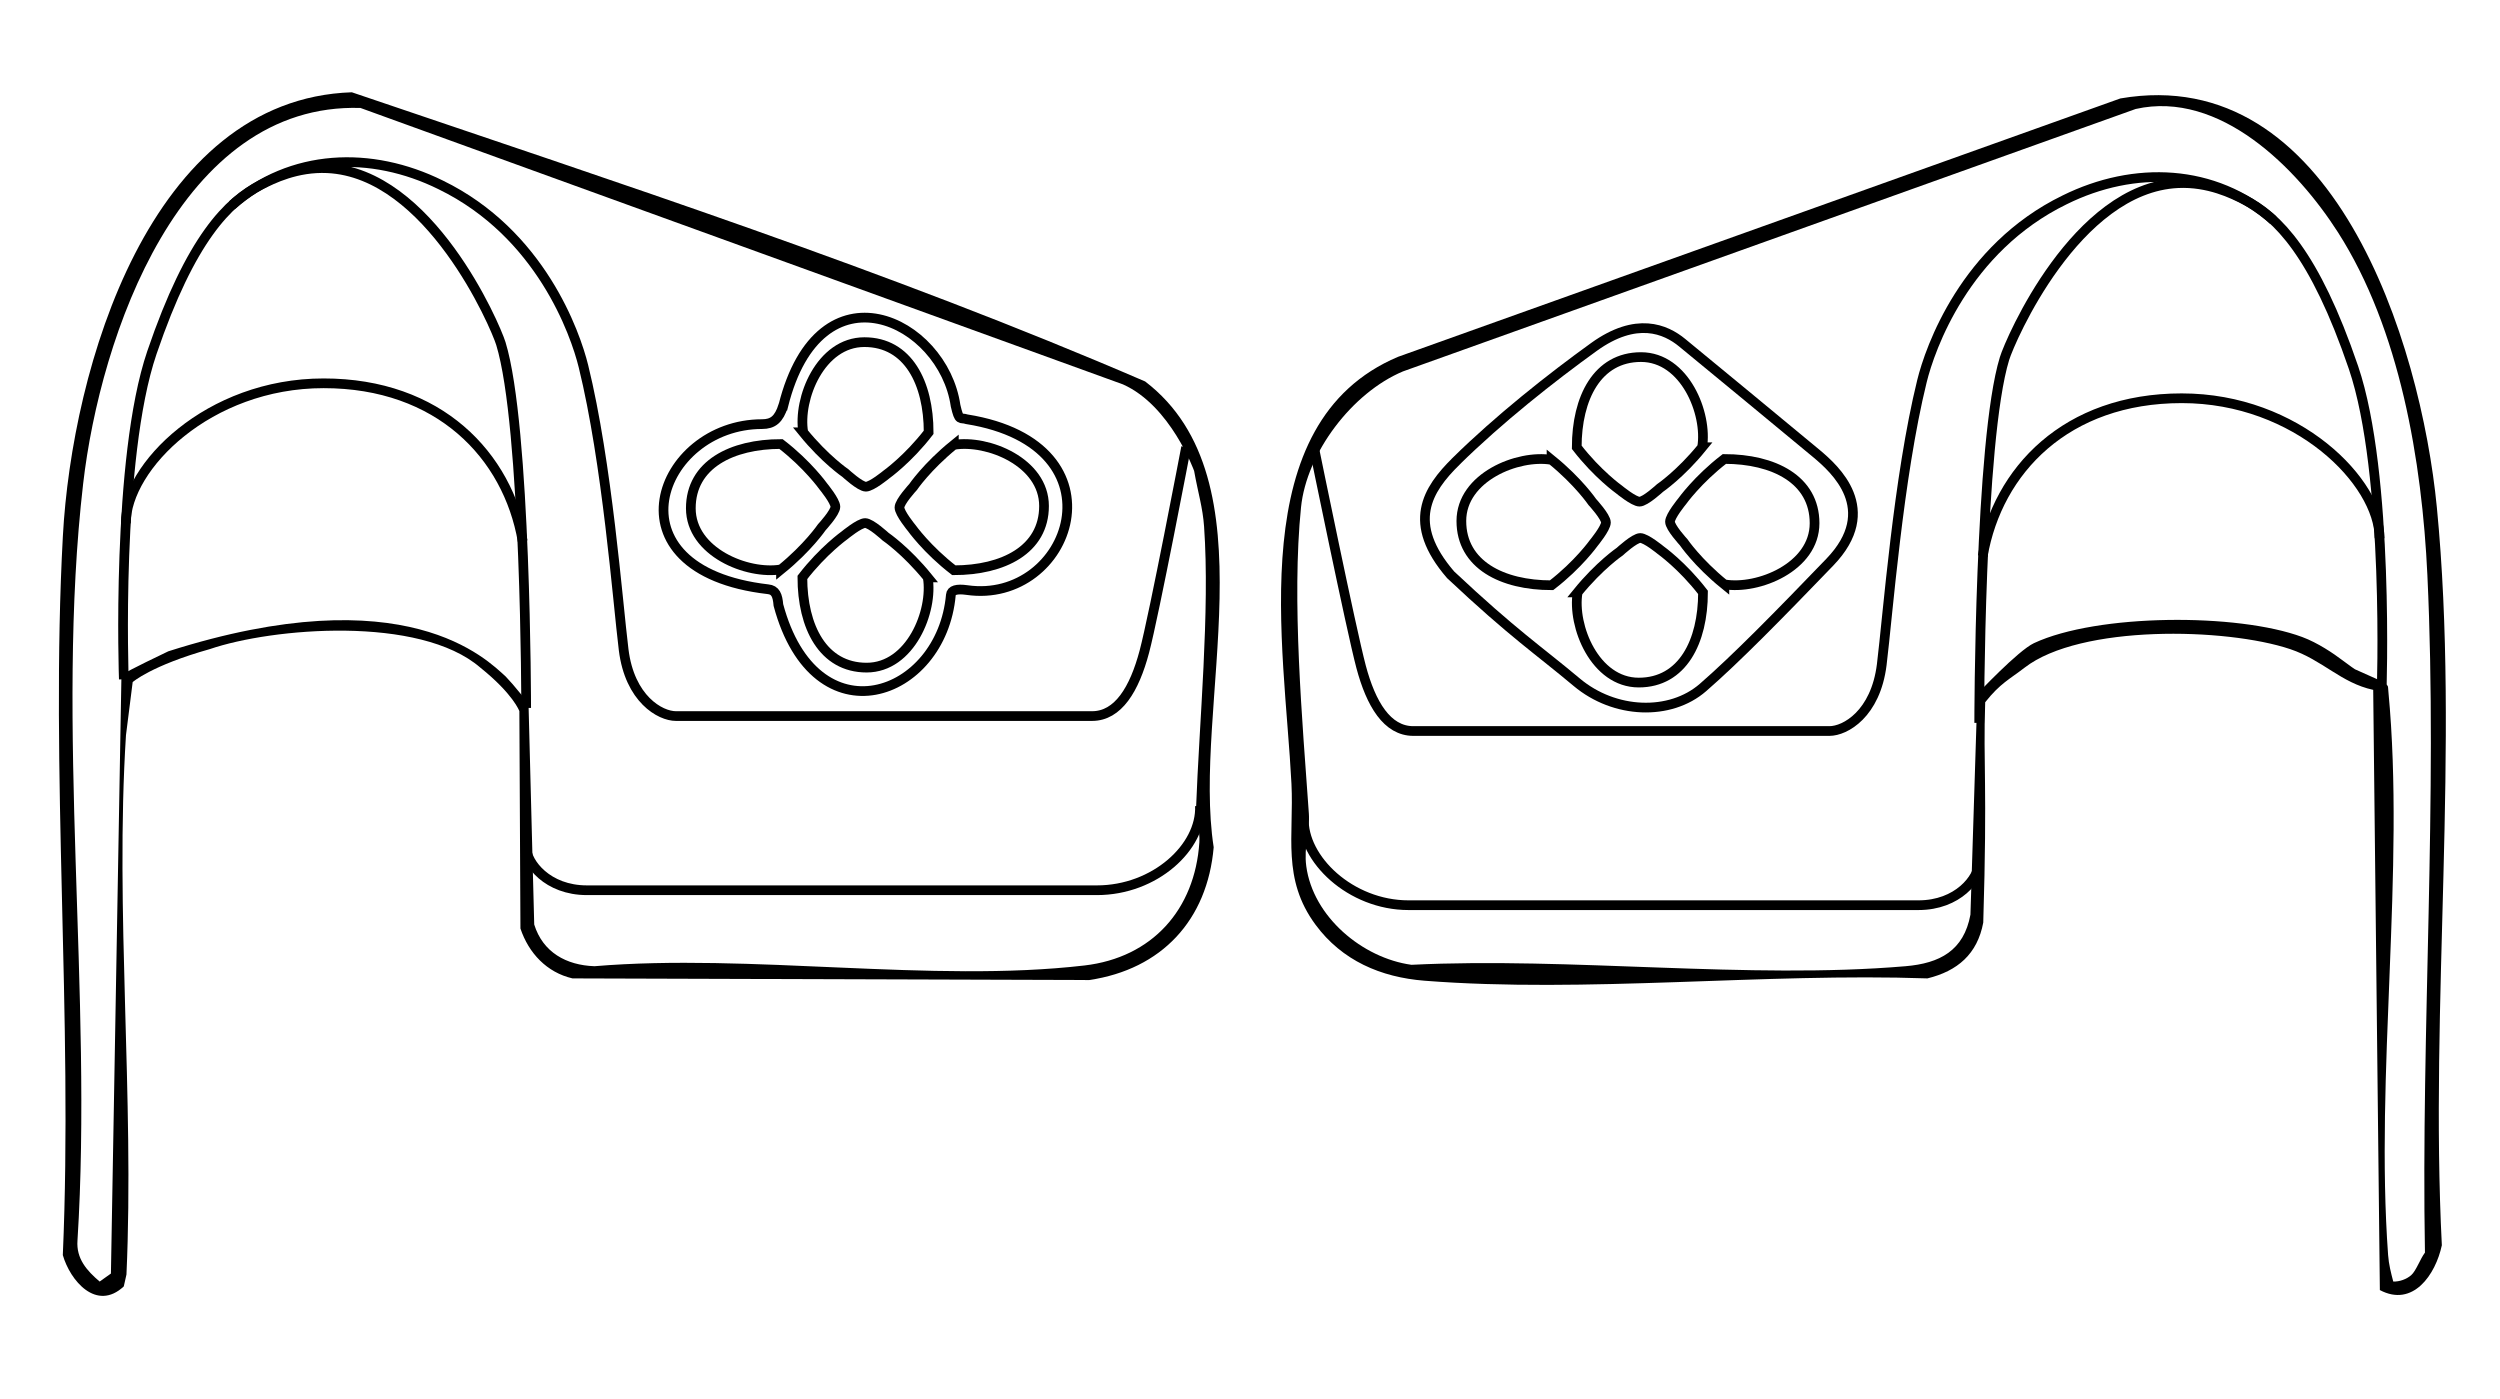
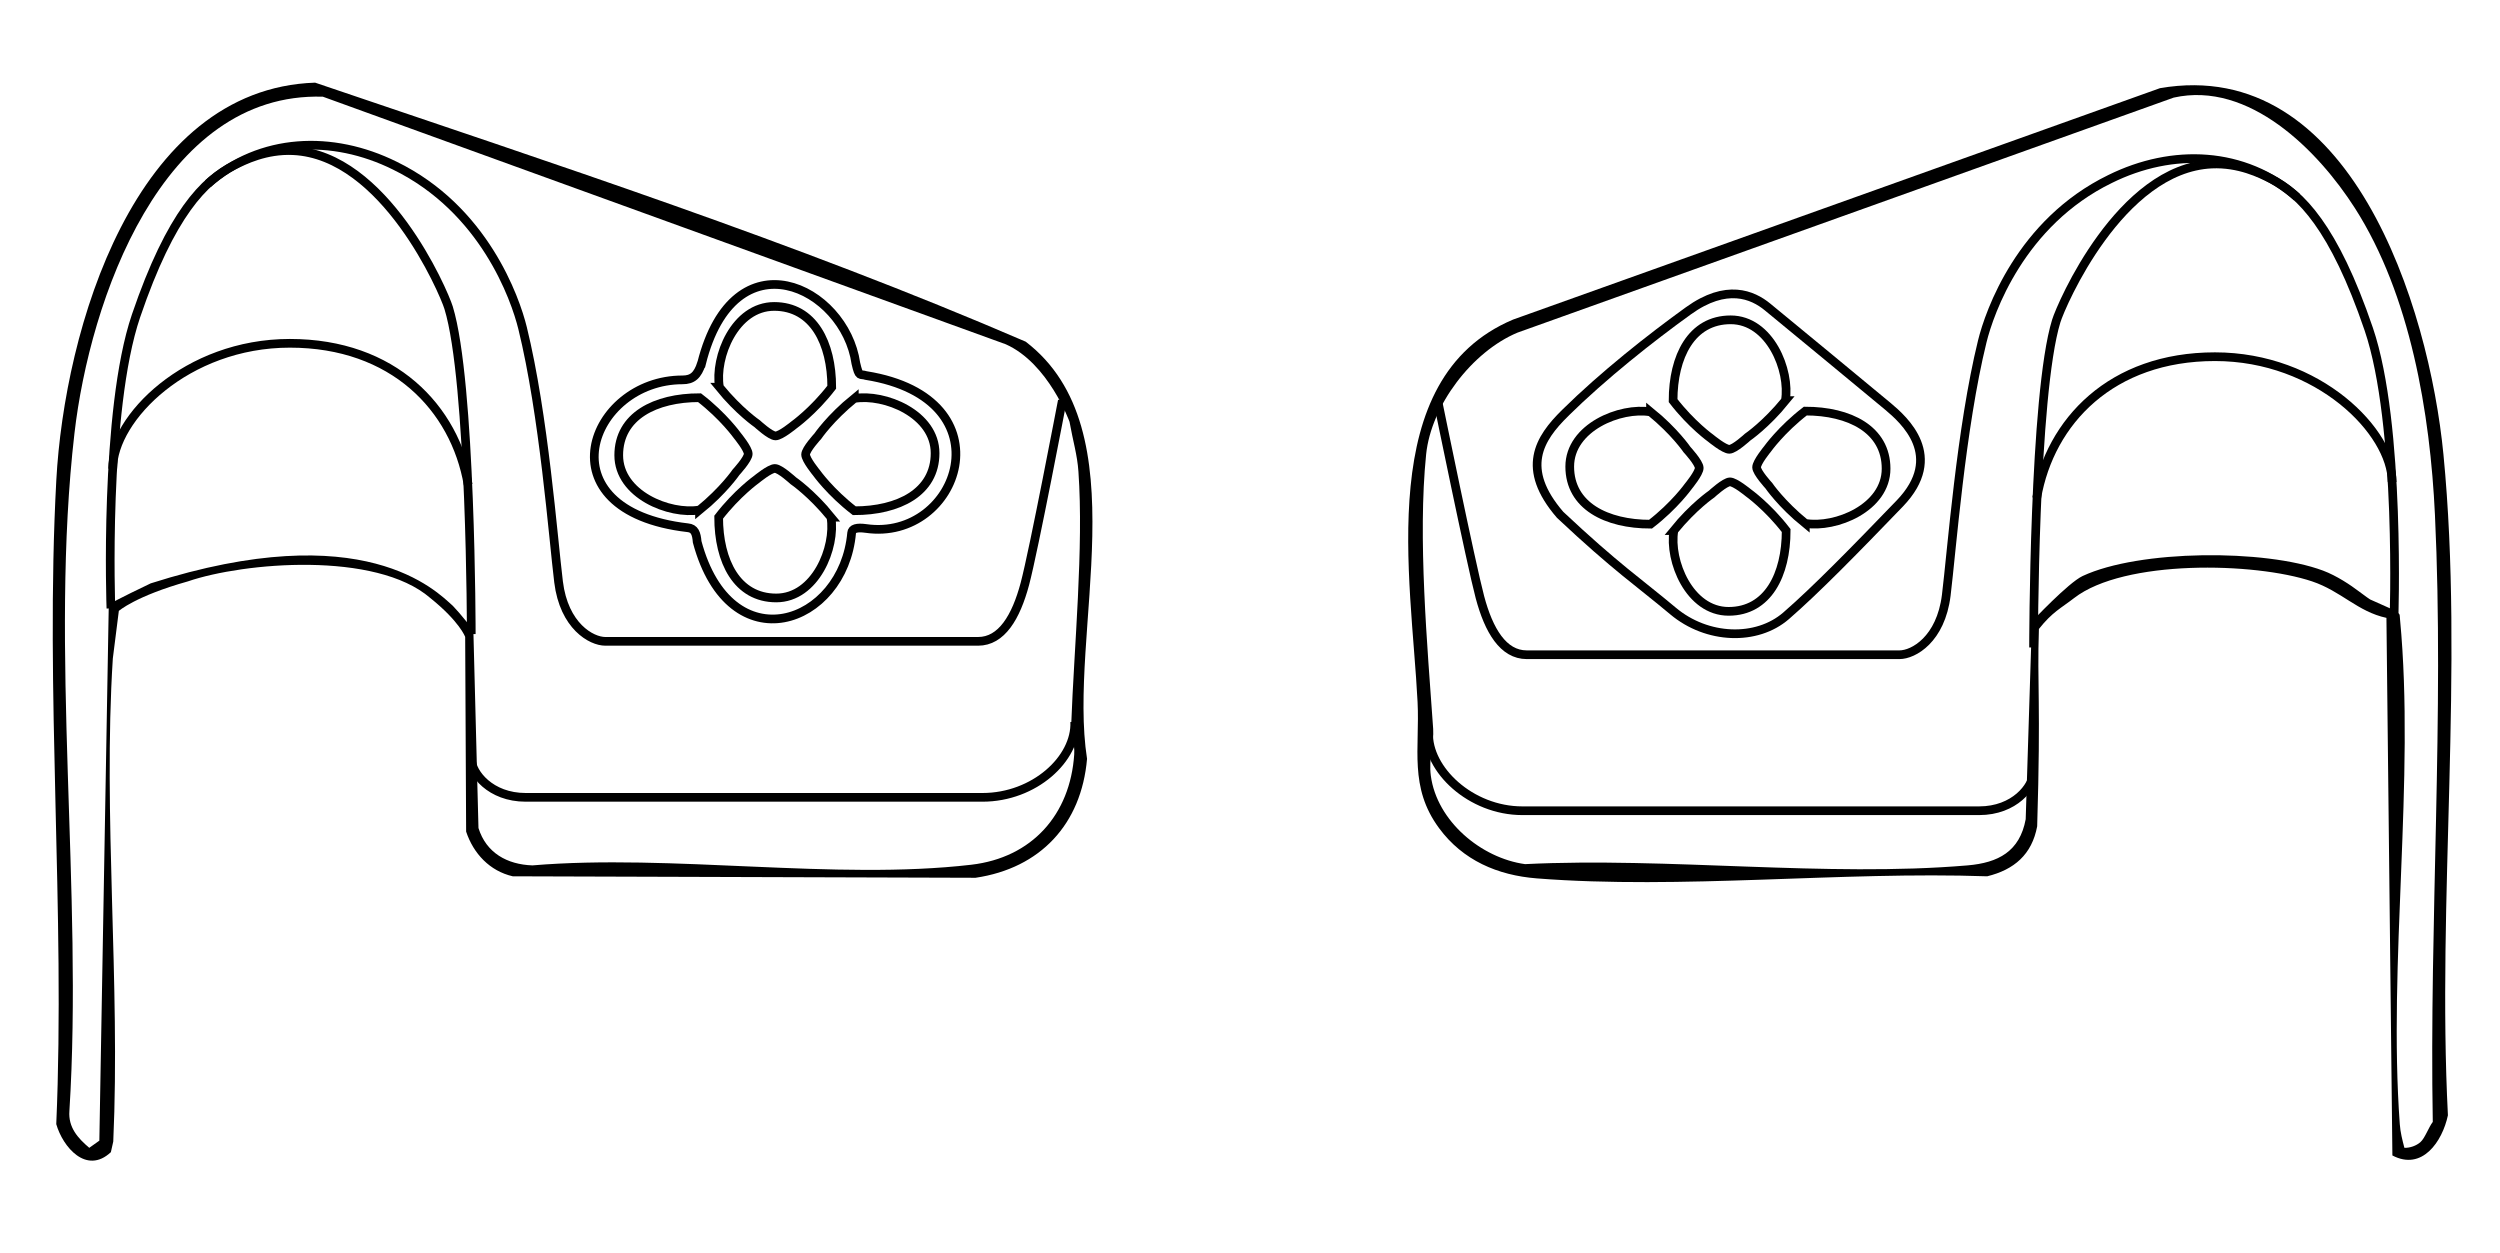
- <svg xmlns="http://www.w3.org/2000/svg" viewBox="0 0 515 288">
-   <g id="Ebene_1">
+ <svg xmlns="http://www.w3.org/2000/svg" viewBox="-30 0 575 288">
+   <g transform="translate(-30 0)">
    <path d="M27.33,140.52l-1.38,10.93c-2.29,36.13,1.75,74.71.1,111.1l-.55,2.45c-5.64,5.26-11.06-1.21-12.56-6.45,2.11-48.76-2.62-99.59.01-148.09,1.87-34.54,17.86-90.06,59.53-91.45,54.75,18.62,110.43,36.7,163.42,59.57,26.56,20.31,9.61,67.03,14.12,95.95-1.3,15.04-10.74,25.15-25.64,27.36l-106.45-.34c-5.28-1.22-9.03-5.21-10.72-10.28l-.22-44.78s-1.25-3.51-8.04-8.96c-12.51-10.81-42.87-8.21-55.74-3.81-12.05,3.39-15.89,6.8-15.89,6.8ZM231.32,79.18L74.26,22.24c-37.12-1.15-53.61,46.98-57.13,77.39-5.76,49.66,2.01,105.54-1.17,155.92-.28,3.73,1.93,6.21,4.57,8.45l2.32-1.65,2.17-123.34s2.32-1.35,9.65-4.84c49.01-15.63,65.7,1.79,69.49,5.18l1.46,1.61,3.25,3.9,1.18,45.59c1.78,5.73,6.61,8.39,12.41,8.59,31.99-2.69,69.62,3.5,100.93-.15,13.96-1.63,22.76-11.51,23.68-25.38.17-2.49-.77-4.71-.69-6.84.66-17.97,2.89-40.72,1.66-58.2-.27-3.89-1.24-6.93-2.05-11.46,0,0-4.83-13.45-14.67-17.83Z" />
+     <g fill="none" stroke="#000" stroke-miterlimit="10" stroke-width="2">
+       <path d="M25.51,139.93s-1.66-45.41,5.78-67.29c8.03-23.59,15.76-31.14,22.43-34.55,2.4-1.23,7.43-3.73,13.7-3.44,21.08.97,34.59,32.33,35.76,36.13,5.21,16.96,5.21,75.05,5.21,75.05" />
+       <path d="M108.4,174.59c.08,3.2,4.36,8.8,12.51,8.8h105.05c11.94,0,21.58-8.88,21.23-17.37" />
+       <path d="M47.82,42.26c12.14-10.66,28.64-11.26,42.97-4.17,20.58,10.03,27.74,30.6,29.4,37.36,4.9,19.92,7.03,48.24,8.28,58.39s7.53,13.67,10.77,13.67h85.72c5.39,0,8.72-5.54,10.77-13.25s8.61-42.14,8.61-42.14" />
+       <path d="M25.92,107.8c0-11.57,16.96-28.84,40.75-28.84s37.92,14.83,41,32.52" />
+       <path d="M165.47,89.06c-1.16-6.94,3.57-18.58,12.59-18.58s13.24,8.44,13.24,18.58c-4.25,5.52-8.72,8.7-8.72,8.7,0,0-3.03,2.5-4.21,2.5s-4.21-2.8-4.21-2.8c0,0-4.19-2.85-8.7-8.4Z" />
+       <path d="M196.49,91.64c6.94-1.16,18.58,3.57,18.58,12.59s-8.44,13.24-18.58,13.24c-5.52-4.25-8.7-8.72-8.7-8.72,0,0-2.5-3.03-2.5-4.21s2.8-4.21,2.8-4.21c0,0,2.85-4.19,8.4-8.7Z" />
+       <path d="M160.89,117.3c-6.94,1.16-18.58-3.57-18.58-12.59s8.44-13.24,18.58-13.24c5.52,4.25,8.7,8.72,8.7,8.72,0,0,2.5,3.03,2.5,4.21s-2.8,4.21-2.8,4.21c0,0-2.85,4.19-8.4,8.7Z" />
+       <path d="M191.12,118.95c1.16,6.94-3.57,18.58-12.59,18.58s-13.24-8.44-13.24-18.58c4.25-5.52,8.72-8.7,8.72-8.7,0,0,3.03-2.5,4.21-2.5s4.21,2.8,4.21,2.8c0,0,4.19,2.85,8.7,8.4Z" />
+       <path d="M161.36,83.58c7.54-30.03,32.96-17.59,35.49,0,.78,3.37.92,2.32,2.33,2.79,33.18,5.33,21.34,38.27,0,35.18q-3.18-.45-3.3.99c-1.89,21.25-27.94,30.3-35.53,2.1-.17-2-.58-3.11-2.16-3.26-33.88-3.91-22.61-34.01-1.21-34.01,2.28,0,3.46-1,4.37-3.79Z" />
+     </g>
+   </g>
+   <g transform="translate(30 0)">
    <path d="M490.25,265.75l-1.37-123.64c-6.62-1.42-10.41-6.15-17.1-8.39-13.25-4.44-43.24-5.08-54.73,3.83-3.02,2.34-5.01,3.2-8.1,7.11-.44,13.09.48,16.62-.4,45.39-1.21,6.5-5.32,9.99-11.5,11.5-33.51-1.17-70.45,3.08-103.59.48-9.01-.71-17.01-4.15-22.46-11.54-6.98-9.45-4.42-18.33-4.96-29.04-1.43-28.6-10.17-74.39,21.97-87.95l148.78-53.22c43.8-7.57,61.88,50.08,65.2,84.22,4.78,49.16-1.5,102.39,1.03,152.02-1.28,6.03-5.93,12.87-12.78,9.23ZM496.7,262.69c1.03-.9,1.89-3.42,2.84-4.65-.82-45.92,2.66-93.78.5-139.58-1.1-23.41-5.65-50.64-18.41-70.59-8.48-13.26-24.34-29.3-41.68-25.42l-150.94,54.06c-10.46,4.39-19.86,16.76-21,28-1.95,19.17.27,43.93,1.62,63.15.22,3.13-1.07,6.77-.54,10.76,1.39,10.44,11.58,18.94,21.67,20.33,32.83-1.63,69.36,3.05,101.78.29,7.06-.6,12-3.2,13.37-10.62l1.43-45.48s8.37-8.91,11.65-10.45c13.02-6.09,41.94-6.23,55.28-1.26,3.2,1.19,6.44,3.39,8.24,4.76,1.6,1.22,2.61,1.88,2.61,1.88l5.75,2.57c1.27,1.1.99.49,1.14,2.05,3.47,36.75-2.77,78.84-.06,116.05.14,1.93.58,3.62,1.06,5.46,1.29.04,2.72-.47,3.69-1.31Z" />
-   </g>
-   <g id="Ebene_3" fill="none" stroke="#000" stroke-miterlimit="10" stroke-width="2">
-     <path d="M25.51,139.93s-1.66-45.41,5.78-67.29c8.03-23.59,15.76-31.14,22.43-34.55,2.4-1.23,7.43-3.73,13.7-3.44,21.08.97,34.59,32.33,35.76,36.13,5.21,16.96,5.21,75.05,5.21,75.05" />
-     <path d="M108.4,174.59c.08,3.2,4.36,8.8,12.51,8.8h105.05c11.94,0,21.58-8.88,21.23-17.37" />
-     <path d="M47.82,42.26c12.14-10.66,28.64-11.26,42.97-4.17,20.58,10.03,27.74,30.6,29.4,37.36,4.9,19.92,7.03,48.24,8.28,58.39s7.53,13.67,10.77,13.67h85.72c5.39,0,8.72-5.54,10.77-13.25s8.61-42.14,8.61-42.14" />
-     <path d="M25.92,107.8c0-11.57,16.96-28.84,40.75-28.84s37.92,14.83,41,32.52" />
-     <path d="M165.47,89.06c-1.16-6.94,3.57-18.58,12.59-18.58s13.24,8.44,13.24,18.58c-4.25,5.52-8.72,8.7-8.72,8.7,0,0-3.03,2.5-4.21,2.5s-4.21-2.8-4.21-2.8c0,0-4.19-2.85-8.7-8.4Z" />
-     <path d="M196.49,91.64c6.94-1.16,18.58,3.57,18.58,12.59s-8.44,13.24-18.58,13.24c-5.52-4.25-8.7-8.72-8.7-8.72,0,0-2.5-3.03-2.5-4.21s2.8-4.21,2.8-4.21c0,0,2.85-4.19,8.4-8.7Z" />
-     <path d="M160.89,117.3c-6.94,1.16-18.58-3.57-18.58-12.59s8.44-13.24,18.58-13.24c5.52,4.25,8.7,8.72,8.7,8.72,0,0,2.5,3.03,2.5,4.21s-2.8,4.21-2.8,4.21c0,0-2.85,4.19-8.4,8.7Z" />
-     <path d="M191.12,118.95c1.16,6.94-3.57,18.58-12.59,18.58s-13.24-8.44-13.24-18.58c4.25-5.52,8.72-8.7,8.72-8.7,0,0,3.03-2.5,4.21-2.5s4.21,2.8,4.21,2.8c0,0,4.19,2.85,8.7,8.4Z" />
-     <path d="M490.6,143.01s1.66-45.41-5.78-67.29c-8.03-23.59-15.76-31.14-22.43-34.55-2.4-1.23-7.43-3.73-13.7-3.44-21.08.97-34.59,32.33-35.76,36.13-5.21,16.96-5.21,75.05-5.21,75.05" />
-     <path d="M407.71,177.67c-.08,3.2-4.36,8.8-12.51,8.8-8.14,0-97.86,0-105.05,0-11.94,0-21.9-9.53-21.56-18.02" />
-     <path d="M468.29,45.34c-12.14-10.66-28.64-11.26-42.97-4.17-20.58,10.03-27.74,30.6-29.4,37.36-4.9,19.92-7.03,48.24-8.28,58.39-1.26,10.15-7.53,13.67-10.77,13.67s-80.33,0-85.72,0c-5.39,0-8.72-5.54-10.77-13.25-2.05-7.71-9.64-44.87-9.64-44.87" />
-     <path d="M490.19,110.88c0-11.57-16.96-28.84-40.75-28.84s-37.92,14.83-41,32.52" />
-     <path d="M350.64,92.14c1.16-6.94-3.57-18.58-12.59-18.58s-13.24,8.44-13.24,18.58c4.25,5.52,8.72,8.7,8.72,8.7,0,0,3.03,2.5,4.21,2.5s4.21-2.8,4.21-2.8c0,0,4.19-2.85,8.7-8.4Z" />
-     <path d="M319.62,94.73c-6.94-1.16-18.58,3.57-18.58,12.59,0,9.02,8.44,13.24,18.58,13.24,5.52-4.25,8.7-8.72,8.7-8.72,0,0,2.5-3.03,2.5-4.21s-2.8-4.21-2.8-4.21c0,0-2.85-4.19-8.4-8.7Z" />
-     <path d="M355.22,120.38c6.94,1.16,18.58-3.57,18.58-12.59s-8.44-13.24-18.58-13.24c-5.52,4.25-8.7,8.72-8.7,8.72,0,0-2.5,3.03-2.5,4.21s2.8,4.21,2.8,4.21c0,0,2.85,4.19,8.4,8.7Z" />
-     <path d="M324.99,122.03c-1.16,6.94,3.57,18.58,12.59,18.58,9.02,0,13.24-8.44,13.24-18.58-4.25-5.52-8.72-8.7-8.72-8.7,0,0-3.03-2.5-4.21-2.5s-4.21,2.8-4.21,2.8c0,0-4.19,2.85-8.7,8.4Z" />
-     <path d="M299.98,94.99c8.75-8.62,19.6-17.2,28.36-23.51s14.78-3.69,18.19-.88,24.05,19.8,27.71,22.88,13.19,11.44,2.69,22.34-19.32,19.9-26.11,25.8-18.22,5.46-26-1.07-13.1-10.02-25.99-22.14c-9.18-10.65-4.85-17.51,1.15-23.41Z" />
-     <path d="M161.36,83.58c7.54-30.03,32.96-17.59,35.49,0,.78,3.37.92,2.32,2.33,2.79,33.18,5.33,21.34,38.27,0,35.18q-3.18-.45-3.3.99c-1.89,21.25-27.94,30.3-35.53,2.1-.17-2-.58-3.11-2.16-3.26-33.88-3.91-22.61-34.01-1.21-34.01,2.28,0,3.46-1,4.37-3.79Z" />
+     <g fill="none" stroke="#000" stroke-miterlimit="10" stroke-width="2">
+       <path d="M490.6,143.01s1.66-45.41-5.78-67.29c-8.03-23.59-15.76-31.14-22.43-34.55-2.4-1.23-7.43-3.73-13.7-3.44-21.08.97-34.59,32.33-35.76,36.13-5.21,16.96-5.21,75.05-5.21,75.05" />
+       <path d="M407.71,177.67c-.08,3.2-4.36,8.8-12.51,8.8-8.14,0-97.86,0-105.05,0-11.94,0-21.9-9.53-21.56-18.02" />
+       <path d="M468.29,45.34c-12.14-10.66-28.64-11.26-42.97-4.17-20.58,10.03-27.74,30.6-29.4,37.36-4.9,19.92-7.03,48.24-8.28,58.39-1.26,10.15-7.53,13.67-10.77,13.67s-80.33,0-85.72,0c-5.39,0-8.72-5.54-10.77-13.25-2.05-7.71-9.64-44.87-9.64-44.87" />
+       <path d="M490.19,110.88c0-11.57-16.96-28.84-40.75-28.84s-37.92,14.83-41,32.52" />
+       <path d="M350.64,92.14c1.16-6.94-3.57-18.58-12.59-18.58s-13.24,8.44-13.24,18.58c4.25,5.52,8.72,8.7,8.72,8.7,0,0,3.03,2.5,4.21,2.5s4.21-2.8,4.21-2.8c0,0,4.19-2.85,8.7-8.4Z" />
+       <path d="M319.62,94.73c-6.94-1.16-18.58,3.57-18.58,12.59,0,9.02,8.44,13.24,18.58,13.24,5.52-4.25,8.7-8.72,8.7-8.72,0,0,2.5-3.03,2.5-4.21s-2.8-4.21-2.8-4.21c0,0-2.85-4.19-8.4-8.7Z" />
+       <path d="M355.22,120.38c6.94,1.16,18.58-3.57,18.58-12.59s-8.44-13.24-18.58-13.24c-5.52,4.25-8.7,8.72-8.7,8.72,0,0-2.5,3.03-2.5,4.21s2.8,4.21,2.8,4.21c0,0,2.85,4.19,8.4,8.7Z" />
+       <path d="M324.99,122.03c-1.16,6.94,3.57,18.58,12.59,18.58,9.02,0,13.24-8.44,13.24-18.58-4.25-5.52-8.72-8.7-8.72-8.7,0,0-3.03-2.5-4.21-2.5s-4.21,2.8-4.21,2.8c0,0-4.19,2.85-8.7,8.4Z" />
+       <path d="M299.98,94.99c8.75-8.62,19.6-17.2,28.36-23.51s14.78-3.69,18.19-.88,24.05,19.8,27.71,22.88,13.19,11.44,2.69,22.34-19.32,19.9-26.11,25.8-18.22,5.46-26-1.07-13.1-10.02-25.99-22.14c-9.18-10.65-4.85-17.51,1.15-23.41Z" />
+     </g>
  </g>
</svg>
